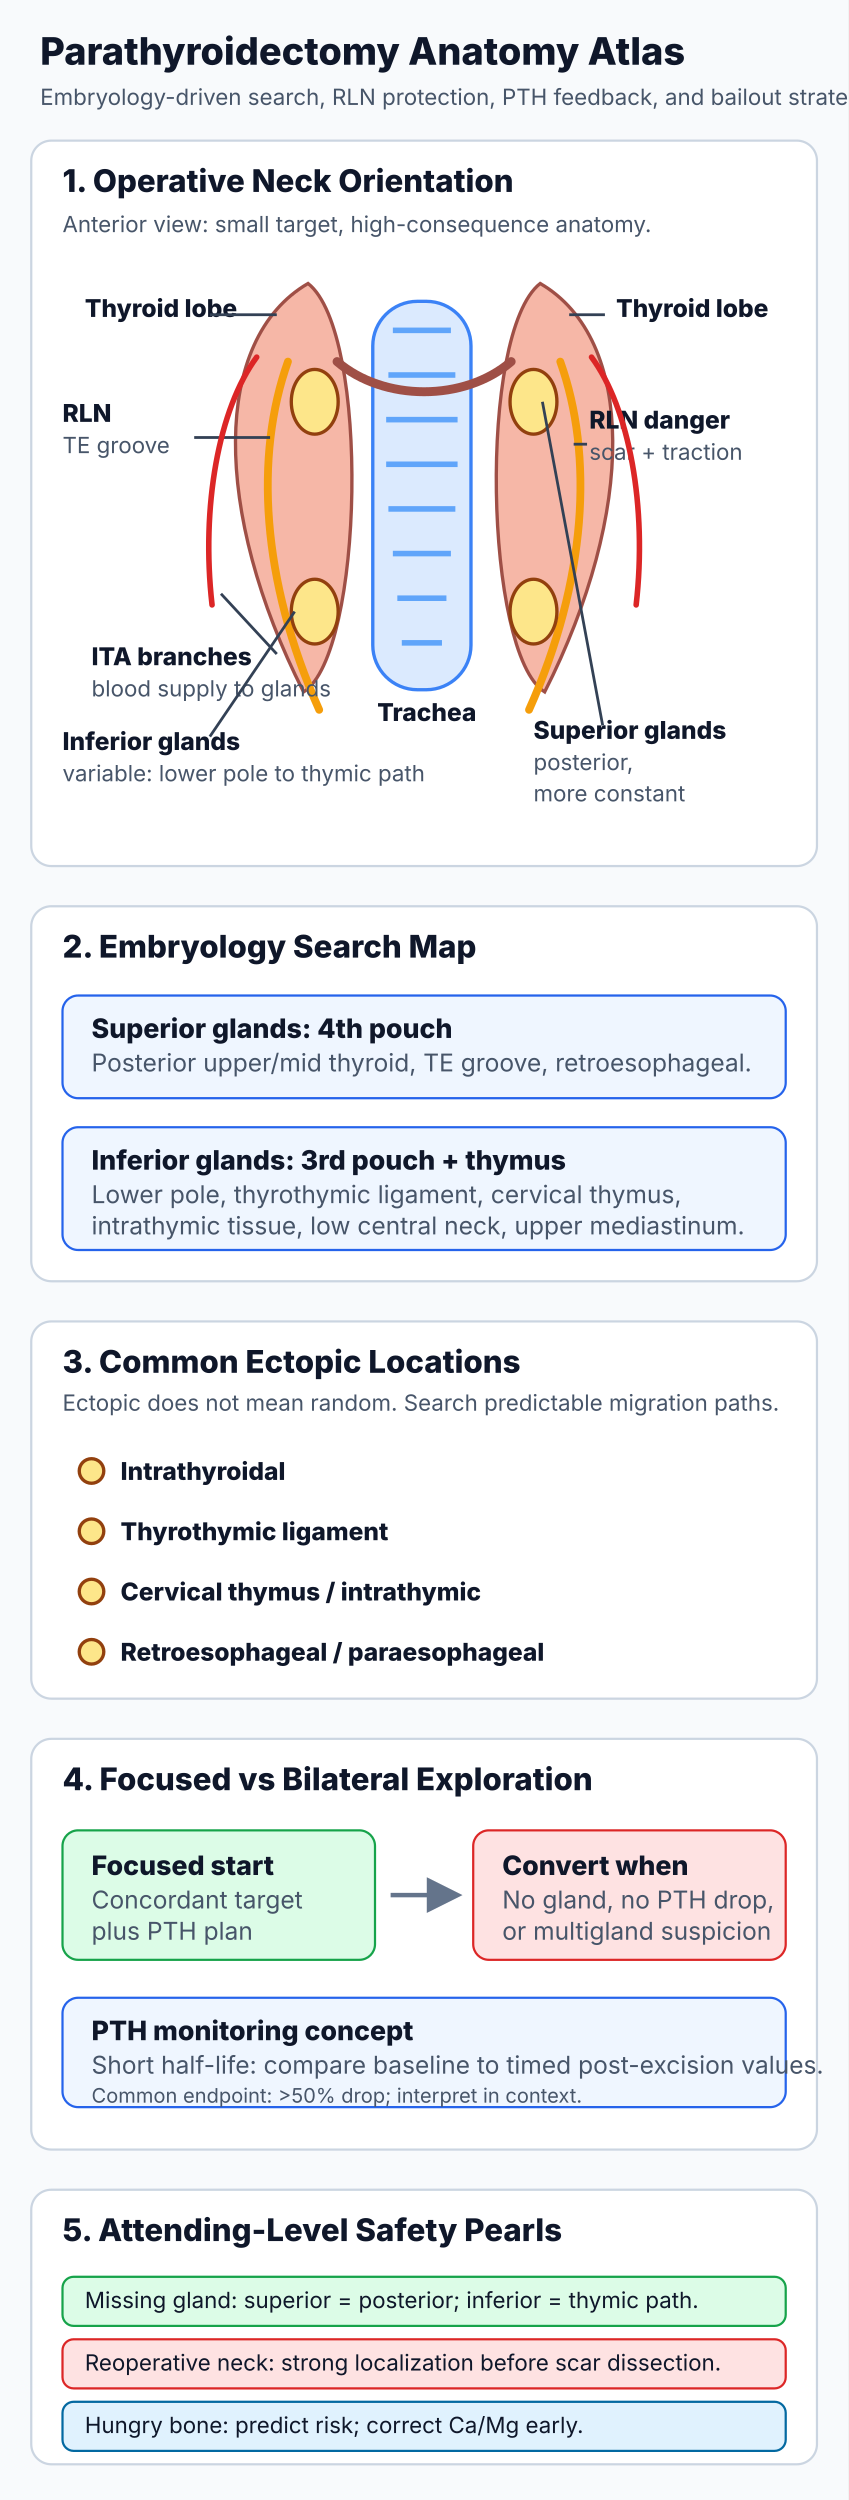
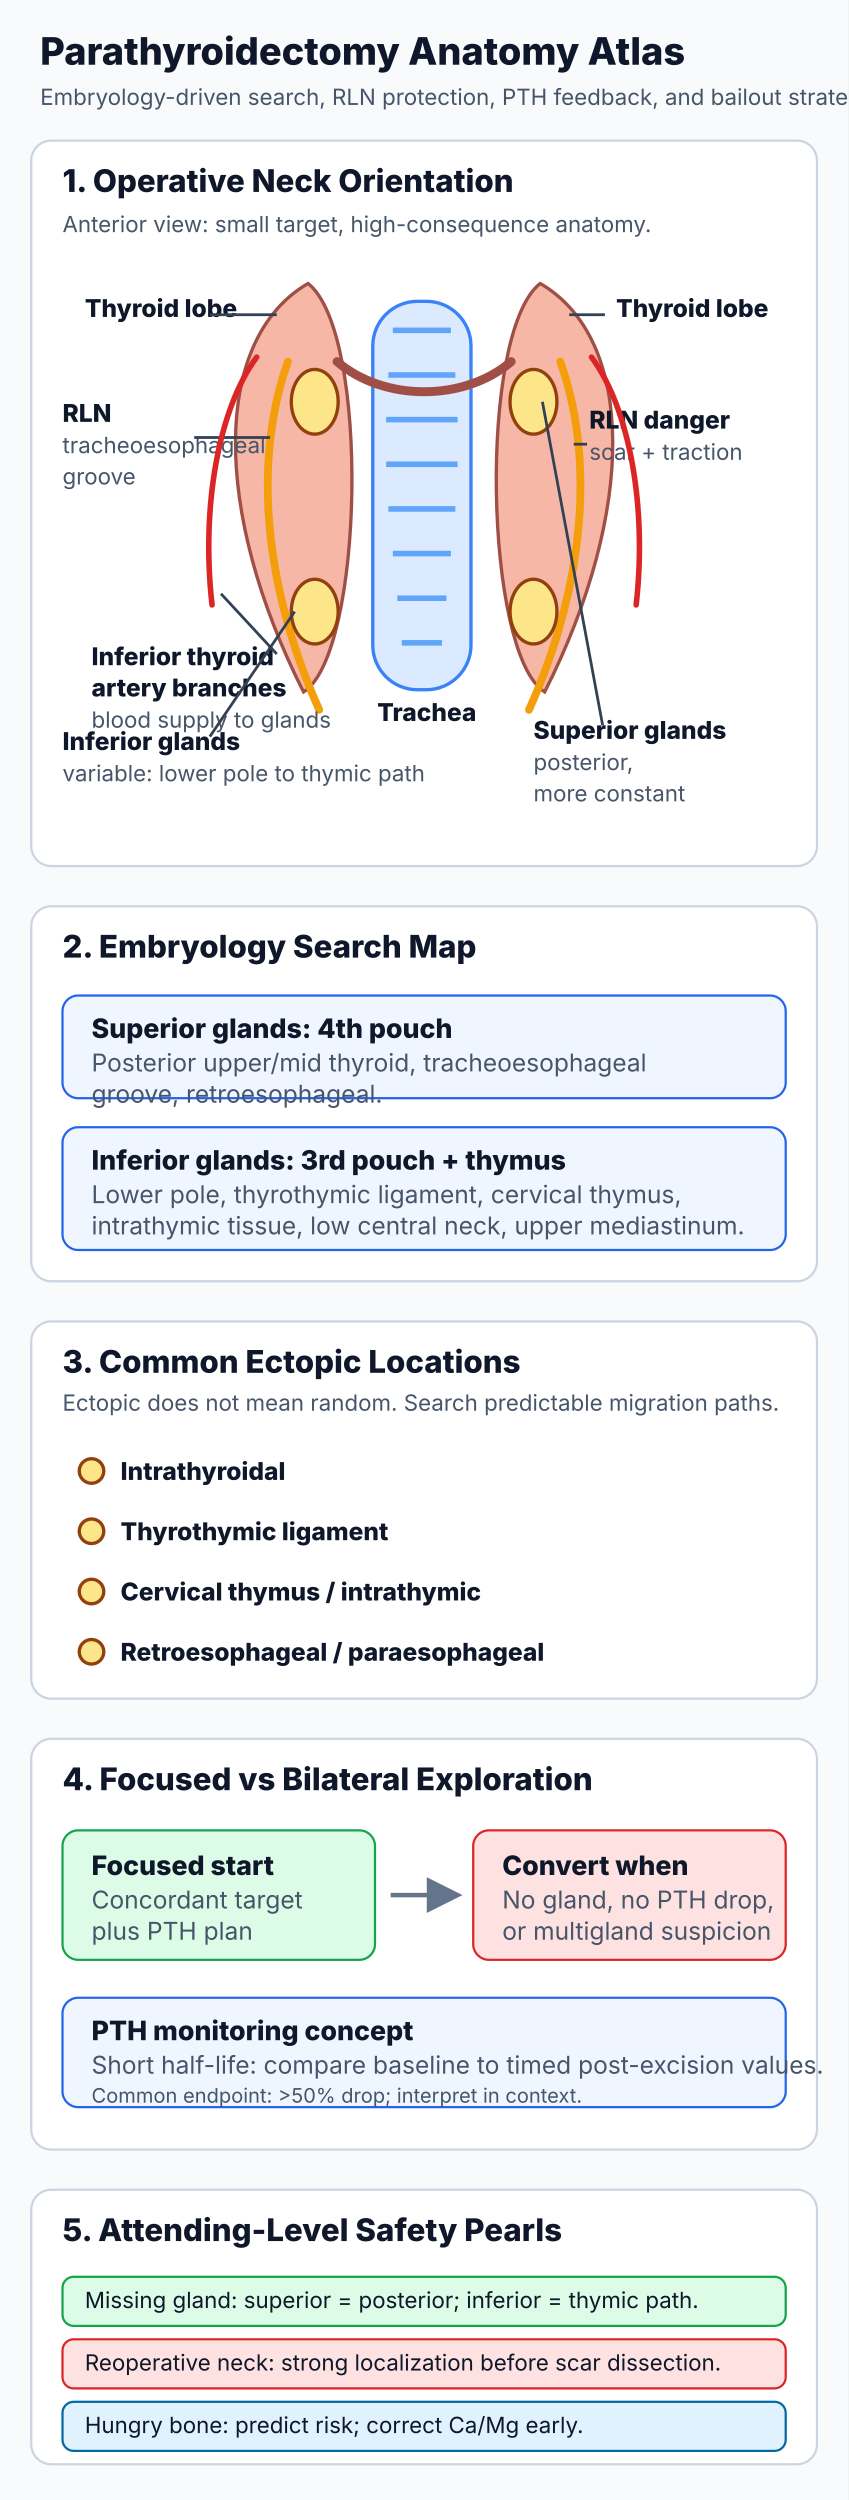
<svg xmlns="http://www.w3.org/2000/svg" viewBox="0 0 760 2240" role="img" aria-labelledby="title desc">
  <defs>
    <style>
      .bg{fill:#f8fafc}
      .panel{fill:#fff;stroke:#cbd5e1;stroke-width:2}
      .ink{fill:#0f172a;font-family:Inter,Arial,sans-serif}
      .muted{fill:#475569;font-family:Inter,Arial,sans-serif}
      .h1{font-size:34px;font-weight:800}
      .h2{font-size:28px;font-weight:800}
      .h3{font-size:24px;font-weight:800}
      .body{font-size:22px}
      .small{font-size:20px}
      .xs{font-size:18px}
      .label{font-size:22px;font-weight:800}
      .thyroid{fill:#f6b7a7;stroke:#9f4f46;stroke-width:3}
      .trachea{fill:#dbeafe;stroke:#3b82f6;stroke-width:3}
      .nerve{fill:none;stroke:#f59e0b;stroke-width:7;stroke-linecap:round}
      .artery{fill:none;stroke:#dc2626;stroke-width:5;stroke-linecap:round}
      .para{fill:#fde68a;stroke:#92400e;stroke-width:3}
      .safe{fill:#dcfce7;stroke:#16a34a;stroke-width:2}
      .danger{fill:#fee2e2;stroke:#dc2626;stroke-width:2}
      .flow{fill:#eff6ff;stroke:#2563eb;stroke-width:2}
      .plane{fill:#e0f2fe;stroke:#0369a1;stroke-width:2}
      .leader{stroke:#334155;stroke-width:2.5;fill:none}
    </style>
    <marker id="arrow" viewBox="0 0 10 10" refX="8" refY="5" markerWidth="8" markerHeight="8" orient="auto-start-reverse">
      <path d="M0 0 L10 5 L0 10 z" fill="#64748b" />
    </marker>
  </defs>
  <rect class="bg" width="760" height="2240" />
  <text x="36" y="58" class="ink h1">Parathyroidectomy Anatomy Atlas</text>
  <text x="36" y="94" class="muted small">Embryology-driven search, RLN protection, PTH feedback, and bailout strategy.</text>
  <rect x="28" y="126" width="704" height="650" rx="18" class="panel" />
  <text x="56" y="172" class="ink h2">1. Operative Neck Orientation</text>
  <text x="56" y="208" class="muted small">Anterior view: small target, high-consequence anatomy.</text>
  <rect x="334" y="270" width="88" height="348" rx="40" class="trachea" />
  <path d="M352 296h52M348 336h60M346 376h64M346 416h64M348 456h60M352 496h52M356 536h44M360 576h36" stroke="#60a5fa" stroke-width="5" />
  <text x="338" y="646" class="ink label">Trachea</text>
  <path d="M276 254 C190 304 190 458 272 620 C326 586 332 298 276 254Z" class="thyroid" />
  <path d="M484 254 C570 304 570 458 488 620 C434 586 428 298 484 254Z" class="thyroid" />
  <path d="M302 324 C344 360 416 360 458 324" fill="none" stroke="#9f4f46" stroke-width="8" stroke-linecap="round" />
  <text x="76" y="284" class="ink label">Thyroid lobe</text>
  <path d="M248 282 L188 282" class="leader" />
  <text x="552" y="284" class="ink label">Thyroid lobe</text>
  <path d="M510 282 L542 282" class="leader" />
  <path d="M258 324 C228 408 234 520 286 636" class="nerve" />
  <path d="M502 324 C532 408 526 520 474 636" class="nerve" />
  <text x="56" y="378" class="ink label">RLN</text>
-   <text x="56" y="406" class="muted small">TE groove</text>
+   <text x="56" y="406" class="muted small">tracheoesophageal</text>
+   <text x="56" y="434" class="muted small">groove</text>
  <path d="M242 392 L174 392" class="leader" />
  <text x="528" y="384" class="ink label">RLN danger</text>
  <text x="528" y="412" class="muted small">scar + traction</text>
  <path d="M514 398 L526 398" class="leader" />
  <path d="M230 320 C196 366 180 454 190 542" class="artery" />
  <path d="M530 320 C564 366 580 454 570 542" class="artery" />
-   <text x="82" y="596" class="ink label">ITA branches</text>
-   <text x="82" y="624" class="muted small">blood supply to glands</text>
+   <text x="82" y="596" class="ink label">Inferior thyroid</text>
+   <text x="82" y="624" class="ink label">artery branches</text>
+   <text x="82" y="652" class="muted small">blood supply to glands</text>
  <path d="M198 532 L248 586" class="leader" />
  <ellipse cx="282" cy="360" rx="21" ry="29" class="para" />
  <ellipse cx="478" cy="360" rx="21" ry="29" class="para" />
  <ellipse cx="282" cy="548" rx="21" ry="29" class="para" />
  <ellipse cx="478" cy="548" rx="21" ry="29" class="para" />
  <text x="56" y="672" class="ink label">Inferior glands</text>
  <text x="56" y="700" class="muted small">variable: lower pole to thymic path</text>
  <path d="M264 548 L188 660" class="leader" />
  <text x="478" y="662" class="ink label">Superior glands</text>
  <text x="478" y="690" class="muted small">posterior,</text>
  <text x="478" y="718" class="muted small">more constant</text>
  <path d="M486 360 L540 650" class="leader" />
  <rect x="28" y="812" width="704" height="336" rx="18" class="panel" />
  <text x="56" y="858" class="ink h2">2. Embryology Search Map</text>
  <rect x="56" y="892" width="648" height="92" rx="14" class="flow" />
  <text x="82" y="930" class="ink h3">Superior glands: 4th pouch</text>
-   <text x="82" y="960" class="muted body">Posterior upper/mid thyroid, TE groove, retroesophageal.</text>
+   <text x="82" y="960" class="muted body">Posterior upper/mid thyroid, tracheoesophageal</text>
+   <text x="82" y="988" class="muted body">groove, retroesophageal.</text>
  <rect x="56" y="1010" width="648" height="110" rx="14" class="flow" />
  <text x="82" y="1048" class="ink h3">Inferior glands: 3rd pouch + thymus</text>
  <text x="82" y="1078" class="muted body">Lower pole, thyrothymic ligament, cervical thymus,</text>
  <text x="82" y="1106" class="muted body">intrathymic tissue, low central neck, upper mediastinum.</text>
  <rect x="28" y="1184" width="704" height="338" rx="18" class="panel" />
  <text x="56" y="1230" class="ink h2">3. Common Ectopic Locations</text>
  <text x="56" y="1264" class="muted small">Ectopic does not mean random. Search predictable migration paths.</text>
  <circle cx="82" cy="1318" r="11" class="para" />
  <text x="108" y="1326" class="ink label">Intrathyroidal</text>
  <circle cx="82" cy="1372" r="11" class="para" />
  <text x="108" y="1380" class="ink label">Thyrothymic ligament</text>
  <circle cx="82" cy="1426" r="11" class="para" />
  <text x="108" y="1434" class="ink label">Cervical thymus / intrathymic</text>
  <circle cx="82" cy="1480" r="11" class="para" />
  <text x="108" y="1488" class="ink label">Retroesophageal / paraesophageal</text>
  <rect x="28" y="1558" width="704" height="368" rx="18" class="panel" />
  <text x="56" y="1604" class="ink h2">4. Focused vs Bilateral Exploration</text>
  <rect x="56" y="1640" width="280" height="116" rx="14" class="safe" />
  <text x="82" y="1680" class="ink h3">Focused start</text>
  <text x="82" y="1710" class="muted body">Concordant target</text>
  <text x="82" y="1738" class="muted body">plus PTH plan</text>
  <path d="M350 1698 H408" stroke="#64748b" stroke-width="4" marker-end="url(#arrow)" />
  <rect x="424" y="1640" width="280" height="116" rx="14" class="danger" />
  <text x="450" y="1680" class="ink h3">Convert when</text>
  <text x="450" y="1710" class="muted body">No gland, no PTH drop,</text>
  <text x="450" y="1738" class="muted body">or multigland suspicion</text>
  <rect x="56" y="1790" width="648" height="98" rx="14" class="flow" />
  <text x="82" y="1828" class="ink h3">PTH monitoring concept</text>
  <text x="82" y="1858" class="muted body">Short half-life: compare baseline to timed post-excision values.</text>
  <text x="82" y="1884" class="muted xs">Common endpoint: &gt;50% drop; interpret in context.</text>
  <rect x="28" y="1962" width="704" height="246" rx="18" class="panel" />
  <text x="56" y="2008" class="ink h2">5. Attending-Level Safety Pearls</text>
  <rect x="56" y="2040" width="648" height="44" rx="10" class="safe" />
  <text x="76" y="2068" class="ink small">Missing gland: superior = posterior; inferior = thymic path.</text>
  <rect x="56" y="2096" width="648" height="44" rx="10" class="danger" />
  <text x="76" y="2124" class="ink small">Reoperative neck: strong localization before scar dissection.</text>
  <rect x="56" y="2152" width="648" height="44" rx="10" class="plane" />
  <text x="76" y="2180" class="ink small">Hungry bone: predict risk; correct Ca/Mg early.</text>
</svg>
